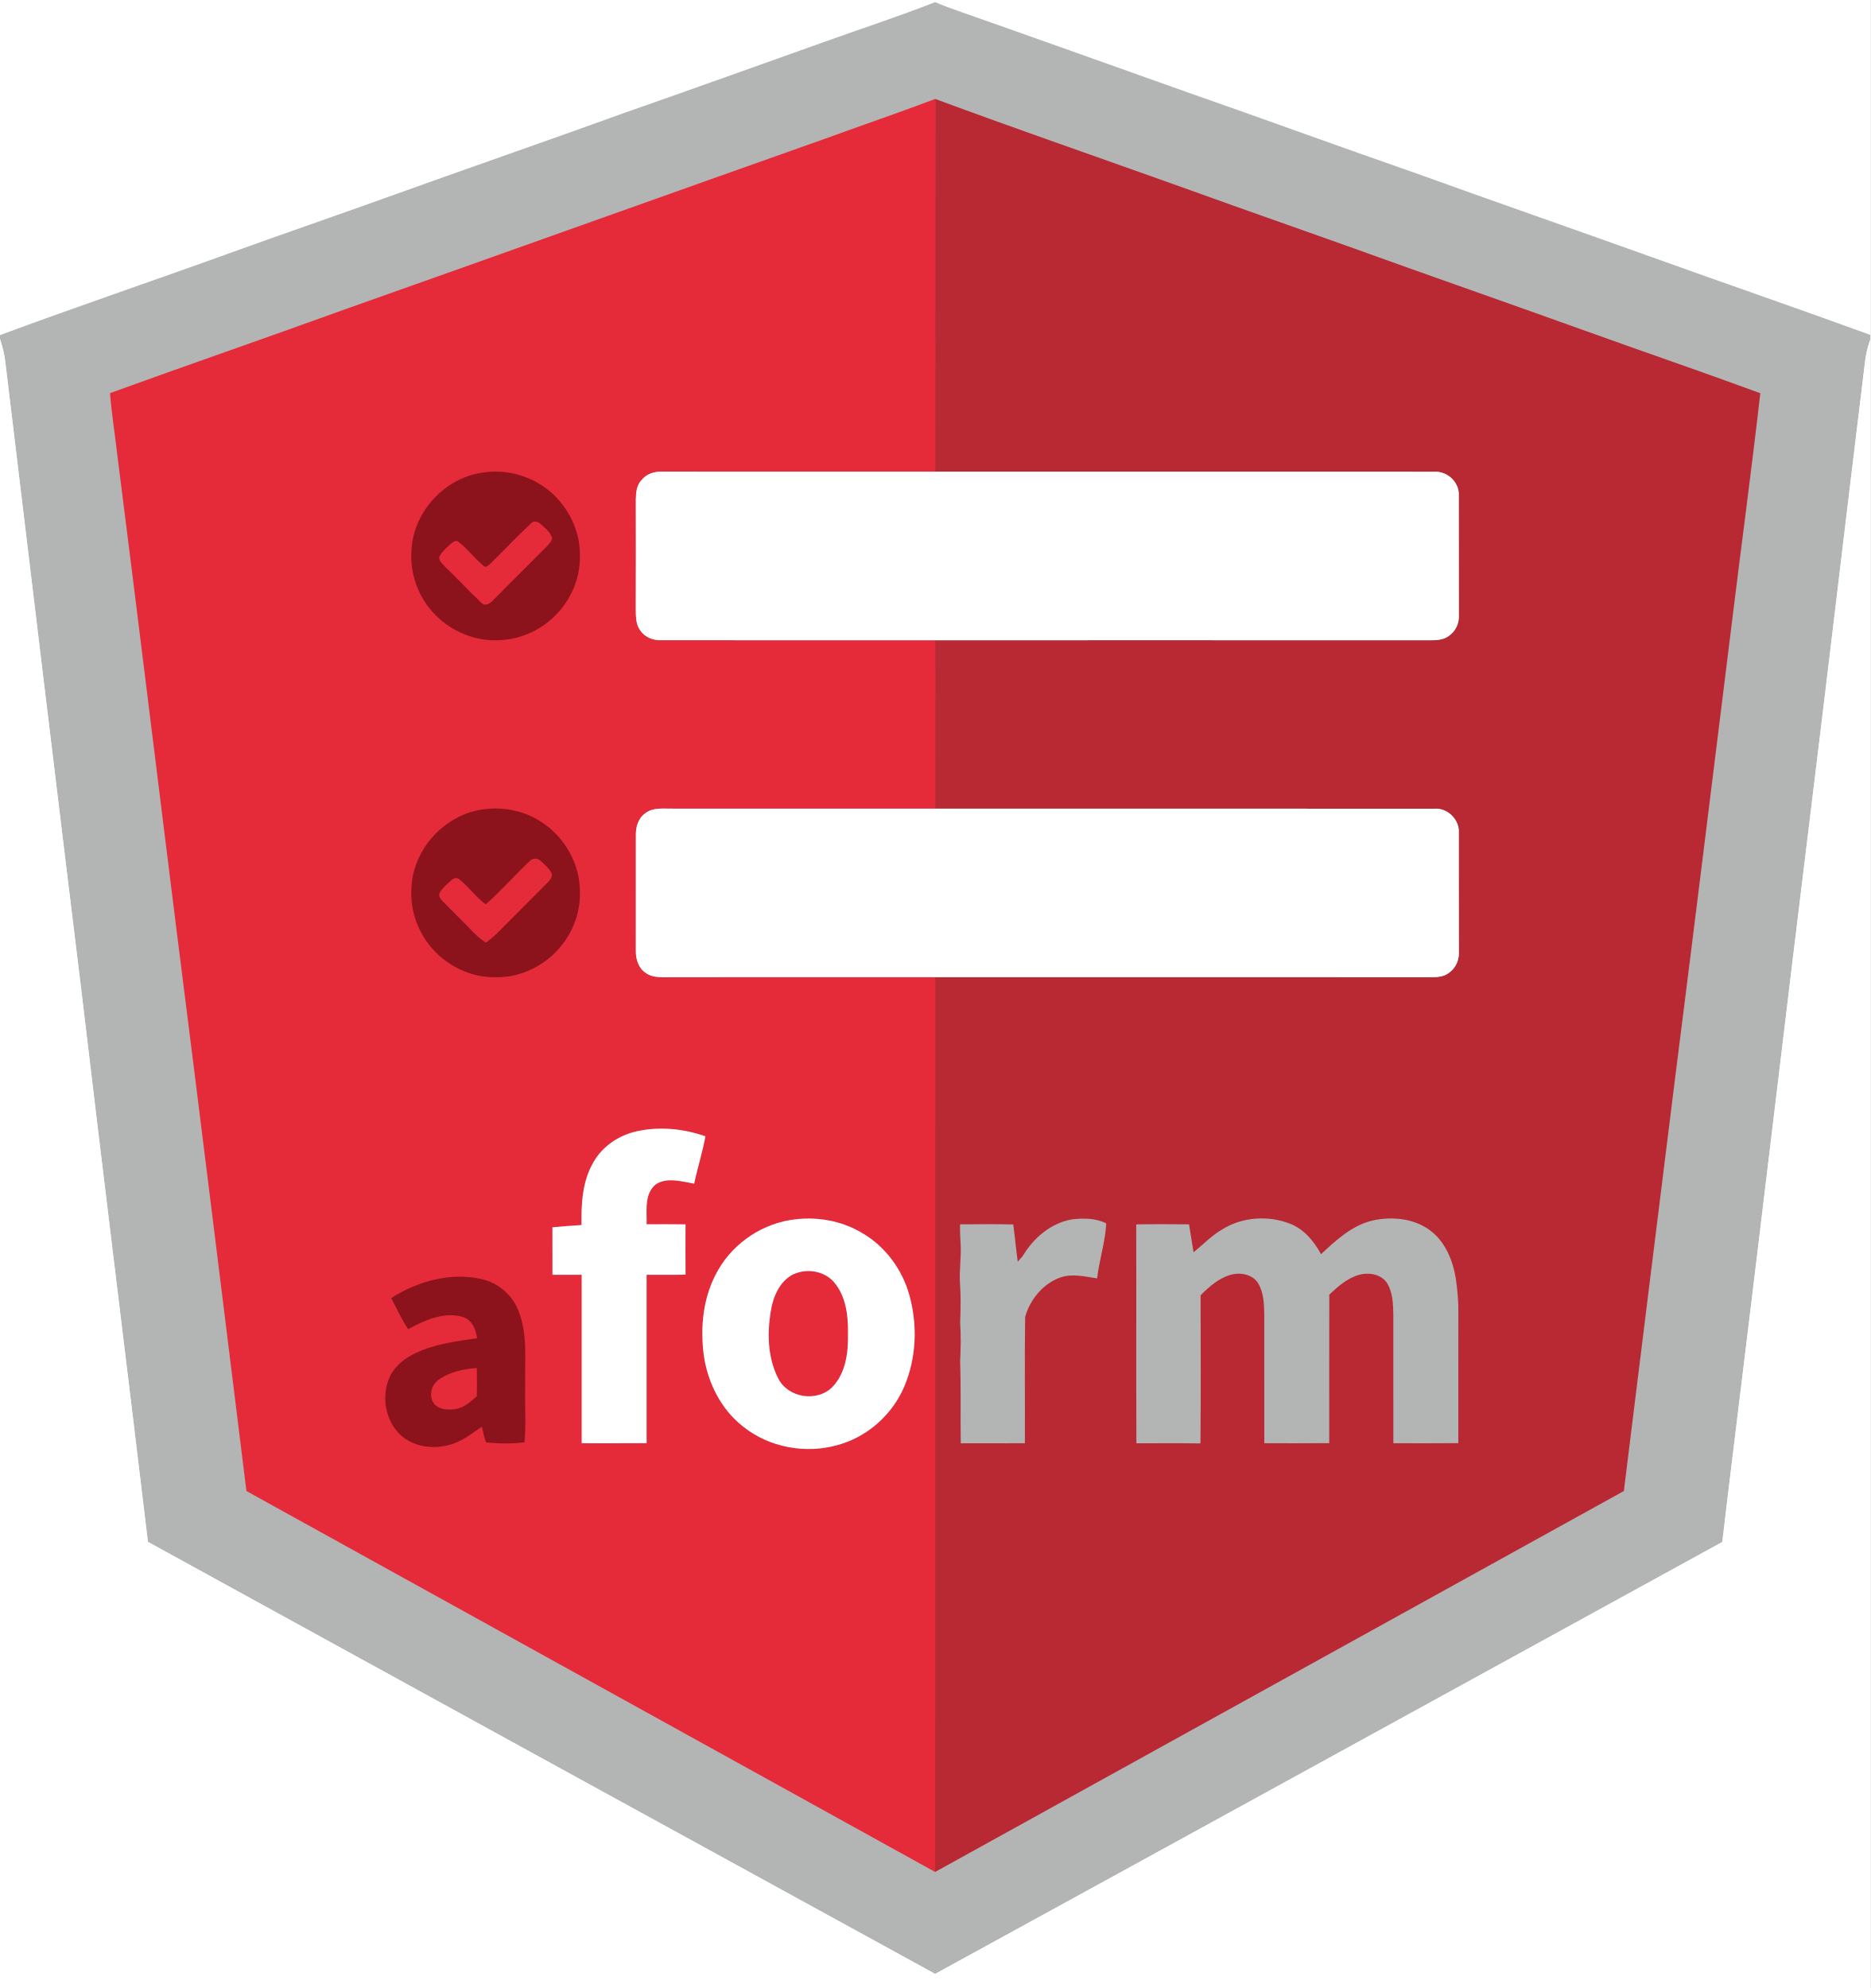
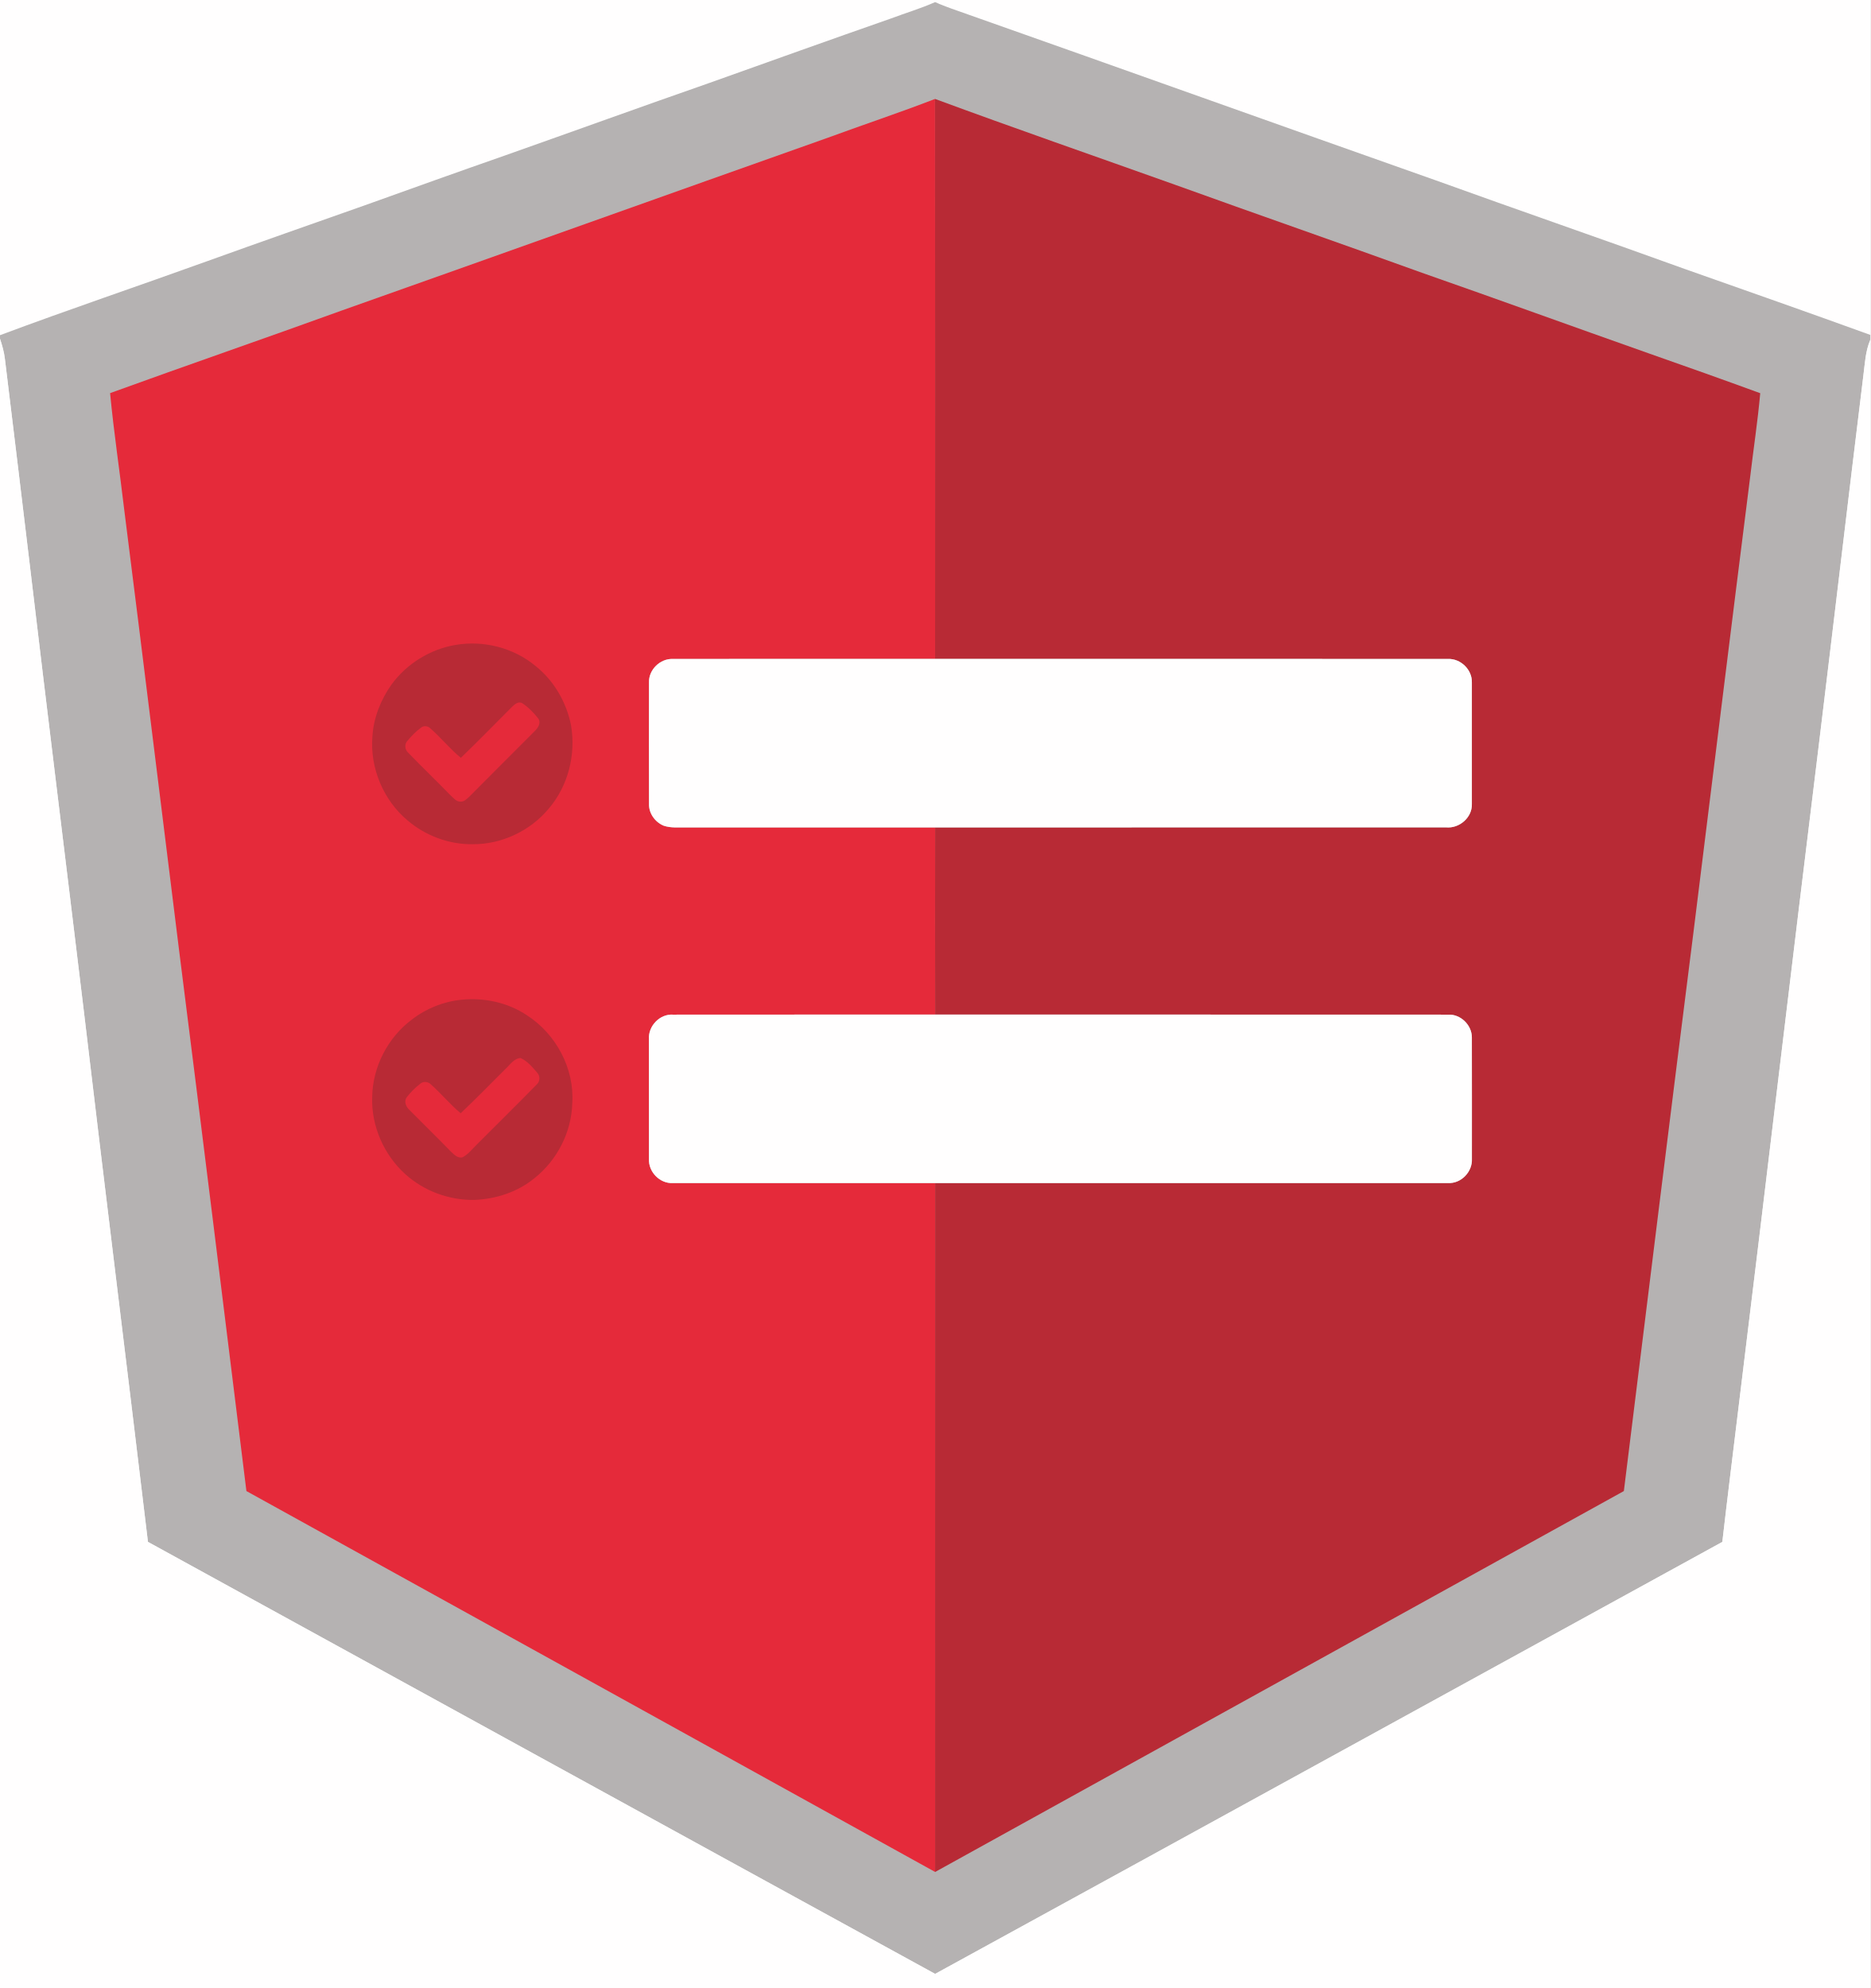
<svg xmlns="http://www.w3.org/2000/svg" width="970pt" height="1031pt" viewBox="0 0 970 1031" version="1.1">
-   <path fill="#ffffff" d=" M 0.00 0.00 L 970.00 0.00 L 970.00 173.69 C 932.32 159.97 894.40 146.91 856.66 133.35 C 815.85 118.73 774.90 104.50 734.12 89.78 C 693.90 75.80 653.92 61.16 613.72 47.13 C 574.85 33.32 536.02 19.40 497.10 5.75 C 493.01 4.35 488.97 2.82 485.00 1.13 C 466.04 8.59 446.63 14.87 427.46 21.77 C 393.12 34.04 358.78 46.31 324.37 58.37 C 283.36 73.19 242.15 87.45 201.12 102.20 C 174.14 111.93 147.00 121.21 120.03 130.97 C 80.08 145.42 39.83 159.04 0.00 173.81 L 0.00 0.00 Z" />
-   <path fill="#b3b4b4" d=" M 427.46 21.77 C 446.63 14.87 466.04 8.59 485.00 1.13 C 488.97 2.82 493.01 4.35 497.10 5.75 C 536.02 19.40 574.85 33.32 613.72 47.13 C 653.92 61.16 693.90 75.80 734.12 89.78 C 774.90 104.50 815.85 118.73 856.66 133.35 C 894.40 146.91 932.32 159.97 970.00 173.69 L 970.00 176.20 C 967.16 183.49 966.96 191.38 965.90 199.03 C 957.31 269.31 949.09 339.64 940.45 409.91 C 926.08 526.94 912.30 644.05 897.88 761.08 C 896.31 773.94 894.75 786.80 893.27 799.67 C 757.18 874.34 621.15 949.13 485.00 1023.69 C 348.85 949.11 212.79 874.36 76.72 799.63 C 65.30 704.07 53.41 608.56 42.11 512.98 C 28.85 404.74 15.85 296.47 2.81 188.20 C 2.36 183.95 1.31 179.80 0.00 175.75 L 0.00 173.81 C 39.83 159.04 80.08 145.42 120.03 130.97 C 147.00 121.21 174.14 111.93 201.12 102.20 C 242.15 87.45 283.36 73.19 324.37 58.37 C 358.78 46.31 393.12 34.04 427.46 21.77 Z" />
-   <path fill="#e52a3a" d=" M 427.94 71.93 C 446.95 64.99 466.12 58.48 485.04 51.32 C 484.97 115.76 485.05 180.20 485.00 244.64 C 437.64 244.63 390.28 244.66 342.93 244.62 C 339.16 244.55 335.26 245.83 332.84 248.85 C 330.18 251.51 329.82 255.45 329.77 259.01 C 329.79 277.69 329.84 296.37 329.75 315.05 C 329.79 319.06 329.57 323.52 332.05 326.93 C 334.46 330.50 338.79 332.19 342.99 332.02 C 390.33 332.04 437.67 332.02 485.01 332.03 C 485.00 361.15 485.04 390.27 485.00 419.39 C 439.65 419.38 394.31 419.42 348.97 419.37 C 344.15 419.48 338.69 418.57 334.62 421.81 C 331.03 424.32 329.72 428.83 329.79 433.02 C 329.78 453.01 329.80 473.00 329.78 492.99 C 329.69 497.24 331.00 501.82 334.64 504.38 C 338.73 507.52 344.15 506.69 348.96 506.78 C 394.31 506.73 439.65 506.77 485.00 506.76 C 485.02 661.45 485.03 816.14 484.99 970.82 C 365.95 904.95 246.87 839.12 127.81 773.27 C 115.83 676.67 103.95 580.04 91.70 483.47 C 81.33 400.63 71.25 317.76 60.72 234.94 C 59.54 224.59 57.86 214.29 57.06 203.89 C 97.26 189.27 137.71 175.37 177.92 160.78 C 261.30 131.27 344.57 101.44 427.94 71.93 Z" />
-   <path fill="#b82934" d=" M 485.04 51.32 C 526.03 66.51 567.35 80.79 608.51 95.49 C 649.25 110.22 690.18 124.38 730.91 139.11 C 768.69 152.45 806.43 165.91 844.16 179.40 C 867.13 187.46 890.10 195.56 912.96 203.93 C 908.41 243.99 902.97 283.95 898.09 323.97 C 888.40 402.00 878.81 480.04 868.91 558.05 C 859.92 629.77 851.10 701.53 842.20 773.26 C 723.13 839.12 604.05 904.96 484.99 970.82 C 485.03 816.14 485.02 661.45 485.00 506.76 C 569.34 506.77 653.68 506.73 738.02 506.78 C 742.76 506.67 748.25 507.53 752.08 504.04 C 755.44 501.46 756.92 497.17 756.63 493.03 C 756.56 472.69 756.63 452.35 756.59 432.02 C 757.07 425.20 750.89 418.97 744.07 419.40 C 657.71 419.38 571.35 419.40 485.00 419.39 C 485.04 390.27 485.00 361.15 485.01 332.03 C 569.34 332.04 653.67 331.99 737.99 332.05 C 742.54 331.92 747.74 332.67 751.58 329.68 C 754.99 327.29 756.86 323.16 756.61 319.03 C 756.57 298.34 756.64 277.64 756.58 256.94 C 756.93 250.13 750.69 244.28 743.95 244.65 C 657.64 244.63 571.32 244.64 485.00 244.64 C 485.05 180.20 484.97 115.76 485.04 51.32 Z" />
-   <path fill="#ffffff" d=" M 0.00 175.75 C 1.31 179.80 2.36 183.95 2.81 188.20 C 15.85 296.47 28.85 404.74 42.11 512.98 C 53.41 608.56 65.30 704.07 76.72 799.63 C 212.79 874.36 348.85 949.11 485.00 1023.69 C 621.15 949.13 757.18 874.34 893.27 799.67 C 894.75 786.80 896.31 773.94 897.88 761.08 C 912.30 644.05 926.08 526.94 940.45 409.91 C 949.09 339.64 957.31 269.31 965.90 199.03 C 966.96 191.38 967.16 183.49 970.00 176.20 L 970.00 1031.00 L 0.00 1031.00 L 0.00 175.75 Z" />
-   <path fill="#8c131c" d=" M 250.19 245.12 C 262.75 243.06 276.16 246.88 285.73 255.29 C 295.07 263.42 300.94 275.62 300.75 288.07 C 301.07 299.81 296.02 311.47 287.59 319.59 C 279.57 327.58 268.27 332.17 256.95 332.05 C 244.72 332.14 232.62 326.65 224.51 317.53 C 216.50 308.81 212.43 296.71 213.44 284.93 C 214.55 265.27 230.72 247.87 250.19 245.12 Z" />
-   <path fill="#ffffff" d=" M 332.84 248.85 C 335.26 245.83 339.16 244.55 342.93 244.62 C 390.28 244.66 437.64 244.63 485.00 244.64 C 571.32 244.64 657.64 244.63 743.95 244.65 C 750.69 244.28 756.93 250.13 756.58 256.94 C 756.64 277.64 756.57 298.34 756.61 319.03 C 756.86 323.16 754.99 327.29 751.58 329.68 C 747.74 332.67 742.54 331.92 737.99 332.05 C 653.67 331.99 569.34 332.04 485.01 332.03 C 437.67 332.02 390.33 332.04 342.99 332.02 C 338.79 332.19 334.46 330.50 332.05 326.93 C 329.57 323.52 329.79 319.06 329.75 315.05 C 329.84 296.37 329.79 277.69 329.77 259.01 C 329.82 255.45 330.18 251.51 332.84 248.85 Z" />
-   <path fill="#e52a3a" d=" M 275.42 271.41 C 276.76 269.91 279.01 270.39 280.30 271.69 C 282.65 273.75 285.34 275.88 286.34 278.96 C 286.18 280.85 284.68 282.20 283.49 283.52 C 274.27 292.62 265.17 301.84 256.02 311.01 C 254.46 312.81 251.60 314.89 249.57 312.51 C 243.20 306.50 237.24 300.06 230.91 293.99 C 229.61 292.52 227.60 291.08 227.82 288.88 C 228.96 286.19 231.38 284.33 233.44 282.35 C 234.65 281.40 236.41 279.59 237.93 281.13 C 242.80 284.89 246.43 290.02 251.26 293.83 C 252.50 294.21 253.41 292.99 254.29 292.34 C 261.38 285.42 268.18 278.17 275.42 271.41 Z" />
-   <path fill="#ffffff" d=" M 334.62 421.81 C 338.69 418.57 344.15 419.48 348.97 419.37 C 394.31 419.42 439.65 419.38 485.00 419.39 C 571.35 419.40 657.71 419.38 744.07 419.40 C 750.89 418.97 757.07 425.20 756.59 432.02 C 756.63 452.35 756.56 472.69 756.63 493.03 C 756.92 497.17 755.44 501.46 752.08 504.04 C 748.25 507.53 742.76 506.67 738.02 506.78 C 653.68 506.73 569.34 506.77 485.00 506.76 C 439.65 506.77 394.31 506.73 348.96 506.78 C 344.15 506.69 338.73 507.52 334.64 504.38 C 331.00 501.82 329.69 497.24 329.78 492.99 C 329.80 473.00 329.78 453.01 329.79 433.02 C 329.72 428.83 331.03 424.32 334.62 421.81 Z" />
-   <path fill="#8c131c" d=" M 249.16 419.96 C 259.96 418.09 271.49 420.15 280.67 426.23 C 292.96 434.09 301.04 448.36 300.75 463.02 C 300.95 472.38 297.75 481.69 292.16 489.15 C 284.10 500.10 270.69 507.10 257.03 506.81 C 245.50 507.04 234.13 502.06 226.04 493.93 C 217.19 485.13 212.41 472.45 213.42 459.99 C 214.38 440.56 230.04 423.25 249.16 419.96 Z" />
-   <path fill="#e52a3a" d=" M 274.73 446.56 C 276.16 444.93 278.91 444.88 280.39 446.48 C 282.55 448.41 284.85 450.38 286.16 453.02 C 286.76 454.98 284.96 456.54 283.84 457.90 C 275.84 465.89 267.86 473.90 259.87 481.91 C 257.47 484.47 254.87 486.84 252.00 488.87 C 249.89 487.41 247.83 485.87 246.06 484.01 C 240.78 478.58 235.37 473.27 230.03 467.90 C 228.87 466.60 227.13 464.93 228.02 463.02 C 229.64 460.35 232.00 458.20 234.42 456.26 C 235.62 455.13 237.51 455.04 238.61 456.37 C 243.38 460.22 246.93 465.41 251.93 469.00 C 259.94 461.97 266.98 453.88 274.73 446.56 Z" />
-   <path fill="#ffffff" d=" M 330.11 586.72 C 341.96 584.06 354.47 585.29 365.88 589.30 C 364.38 597.59 361.78 605.62 360.03 613.86 C 353.61 612.80 346.10 610.38 340.17 614.19 C 334.02 619.19 335.55 627.92 335.37 634.90 C 342.10 634.90 348.82 634.85 355.55 634.94 C 355.52 643.65 355.50 652.36 355.56 661.07 C 348.82 661.20 342.09 661.10 335.36 661.14 C 335.37 690.24 335.35 719.35 335.37 748.45 C 324.13 748.55 312.90 748.48 301.67 748.49 C 301.67 719.37 301.66 690.26 301.67 661.14 C 296.62 661.13 291.57 661.13 286.52 661.13 C 286.50 652.91 286.52 644.69 286.50 636.48 C 291.53 636.06 296.55 635.59 301.59 635.30 C 301.38 624.26 302.03 612.61 307.71 602.83 C 312.38 594.51 320.89 588.79 330.11 586.72 Z" />
-   <path fill="#ffffff" d=" M 409.56 632.76 C 422.47 630.57 436.20 632.75 447.43 639.61 C 459.26 646.58 467.92 658.37 471.61 671.55 C 475.97 687.05 475.34 704.13 469.03 719.01 C 462.89 733.53 450.03 745.09 434.80 749.32 C 418.05 754.21 398.92 750.76 385.28 739.75 C 373.87 730.84 367.04 717.02 365.00 702.85 C 363.17 688.79 364.50 673.94 371.07 661.20 C 378.47 646.35 393.22 635.54 409.56 632.76 Z" />
-   <path fill="#b3b4b4" d=" M 530.73 650.91 C 536.25 641.81 545.22 634.23 555.92 632.39 C 561.86 631.70 568.28 631.67 573.74 634.48 C 573.26 644.10 570.09 653.40 569.02 662.98 C 562.72 662.07 556.12 660.33 549.89 662.54 C 540.92 665.70 534.23 673.98 531.68 682.95 C 531.37 704.78 531.65 726.64 531.55 748.49 C 520.46 748.50 509.37 748.47 498.29 748.50 C 498.03 734.33 498.46 720.16 497.96 705.99 C 498.32 699.32 498.39 692.64 497.98 685.97 C 498.20 679.33 498.39 672.68 497.92 666.05 C 497.37 659.02 498.65 652.01 498.21 644.99 C 497.99 641.64 497.85 638.30 497.94 634.95 C 507.13 634.89 516.33 634.79 525.52 635.01 C 526.39 641.45 526.94 647.92 527.86 654.36 C 528.72 653.12 529.96 652.21 530.73 650.91 Z" />
-   <path fill="#b3b4b4" d=" M 633.72 637.70 C 644.18 631.06 657.86 630.15 669.29 634.72 C 676.47 637.59 681.54 643.81 685.14 650.44 C 692.95 643.14 701.23 635.47 711.95 632.95 C 722.24 630.70 733.96 631.90 742.41 638.63 C 749.83 644.57 753.55 653.93 755.05 663.08 C 755.88 669.02 756.47 675.01 756.37 681.02 C 756.32 703.49 756.36 725.96 756.35 748.44 C 745.12 748.55 733.88 748.48 722.65 748.48 C 722.63 726.32 722.66 704.17 722.64 682.02 C 722.54 676.46 722.42 670.51 719.49 665.60 C 716.53 660.81 710.11 659.76 705.02 661.11 C 698.86 662.78 693.95 667.13 689.42 671.41 C 689.35 697.09 689.41 722.76 689.39 748.44 C 678.17 748.54 666.94 748.48 655.72 748.48 C 655.69 726.33 655.74 704.18 655.70 682.03 C 655.60 676.41 655.49 670.39 652.48 665.45 C 649.51 660.78 643.19 659.74 638.18 661.15 C 632.02 662.93 627.10 667.32 622.67 671.77 C 622.72 697.37 622.86 722.97 622.60 748.57 C 611.53 748.41 600.45 748.50 589.38 748.52 C 589.22 710.67 589.39 672.82 589.29 634.98 C 598.42 634.83 607.56 634.87 616.69 634.95 C 617.49 639.77 618.20 644.61 619.03 649.43 C 623.91 645.50 628.26 640.87 633.72 637.70 Z" />
-   <path fill="#e52a3a" d=" M 414.55 659.80 C 420.99 658.11 428.41 659.96 432.73 665.18 C 438.69 672.30 439.88 682.06 439.79 691.03 C 440.01 700.94 438.84 712.07 431.53 719.50 C 423.57 727.20 408.87 724.98 403.75 715.08 C 397.84 703.79 397.79 690.23 400.16 677.96 C 401.72 670.17 406.21 661.76 414.55 659.80 Z" />
-   <path fill="#8c131c" d=" M 202.87 673.21 C 216.56 664.46 233.66 659.67 249.78 663.36 C 258.23 665.19 265.42 671.32 268.70 679.31 C 273.92 691.86 272.03 705.76 272.39 718.99 C 272.11 728.65 272.95 738.38 272.01 748.00 C 265.46 748.81 258.72 748.69 252.16 748.10 C 251.07 745.46 250.55 742.64 249.92 739.88 C 244.39 743.65 239.00 748.02 232.31 749.50 C 223.98 751.66 214.24 750.21 207.78 744.23 C 199.57 736.59 197.54 723.41 202.45 713.44 C 205.18 707.99 210.28 704.19 215.68 701.67 C 225.63 696.97 236.67 695.56 247.44 694.02 C 246.83 689.49 244.81 684.39 240.00 682.97 C 230.11 680.12 220.25 684.73 211.67 689.30 C 208.25 684.21 205.78 678.59 202.87 673.21 Z" />
-   <path fill="#e52a3a" d=" M 227.57 715.49 C 233.27 711.40 240.44 710.00 247.30 709.46 C 247.41 714.34 247.38 719.23 247.30 724.12 C 244.01 727.05 240.47 730.18 235.94 730.82 C 232.19 731.29 227.62 731.07 225.06 727.89 C 222.20 723.99 223.70 718.14 227.57 715.49 Z" />
+   <path fill="#fffefe" d=" M 0.00 0.00 L 970.00 0.00 L 970.00 173.70 C 938.18 162.14 906.23 150.97 874.31 139.69 C 831.14 124.09 787.74 109.10 744.56 93.51 C 663.73 64.98 583.03 36.09 502.19 7.56 C 496.44 5.46 490.58 3.65 485.00 1.10 C 477.64 4.38 469.91 6.67 462.38 9.50 C 430.89 20.51 399.49 31.75 368.08 42.97 C 332.59 55.35 297.26 68.15 261.82 80.67 C 237.38 89.20 213.02 97.95 188.66 106.68 C 161.58 116.25 134.46 125.73 107.44 135.47 C 71.67 148.38 35.61 160.53 0.00 173.85 L 0.00 0.00 Z" />
+   <path fill="#b5b2b2" d=" M 462.38 9.50 C 469.91 6.67 477.64 4.38 485.00 1.10 C 490.58 3.65 496.44 5.46 502.19 7.56 C 583.03 36.09 663.73 64.98 744.56 93.51 C 787.74 109.10 831.14 124.09 874.31 139.69 C 906.23 150.97 938.18 162.14 970.00 173.70 L 970.00 176.26 C 967.47 182.13 967.23 188.58 966.41 194.82 C 958.59 258.49 951.13 322.20 943.37 385.88 C 929.27 500.25 915.83 614.71 901.77 729.09 C 898.92 752.61 895.98 776.12 893.27 799.65 C 757.18 874.33 621.15 949.12 485.00 1023.68 C 348.85 949.11 212.81 874.34 76.73 799.64 C 65.76 707.75 54.31 615.92 43.44 524.02 C 34.09 446.40 24.43 368.82 15.24 291.18 C 11.04 256.14 6.81 221.10 2.53 186.06 C 2.11 182.51 1.12 179.06 0.00 175.68 L 0.00 173.85 C 35.61 160.53 71.67 148.38 107.44 135.47 C 134.46 125.73 161.58 116.25 188.66 106.68 C 213.02 97.95 237.38 89.20 261.82 80.67 C 297.26 68.15 332.59 55.35 368.08 42.97 C 399.49 31.75 430.89 20.51 462.38 9.50 Z" />
+   <path fill="#e52a3a" d=" M 429.38 71.42 C 447.87 64.62 466.58 58.42 484.95 51.31 C 485.06 148.11 484.98 244.92 484.98 341.72 C 439.63 341.73 394.28 341.69 348.94 341.74 C 342.35 341.50 336.36 347.34 336.60 353.95 C 336.58 374.97 336.56 395.99 336.61 417.00 C 336.47 421.87 339.80 426.40 344.22 428.22 C 348.01 429.49 352.07 429.06 356.00 429.12 C 399.01 429.09 442.01 429.12 485.01 429.11 C 484.99 461.47 484.92 493.82 485.02 526.18 C 439.68 526.20 394.33 526.15 348.98 526.21 C 342.13 525.76 336.08 532.21 336.57 538.96 C 336.60 559.66 336.58 580.37 336.59 601.07 C 336.23 607.76 342.22 613.91 348.94 613.55 C 394.30 613.56 439.66 613.55 485.02 613.55 C 484.95 732.64 485.02 851.73 485.00 970.82 C 365.95 904.95 246.89 839.09 127.80 773.28 C 116.21 679.68 104.70 586.06 92.84 492.49 C 83.38 416.66 74.11 340.80 64.51 264.99 C 62.12 244.61 59.04 224.30 57.10 203.88 C 97.24 189.30 137.62 175.40 177.77 160.85 C 261.68 131.14 345.48 101.14 429.38 71.42 Z" />
+   <path fill="#b82a35" d=" M 484.95 51.31 C 526.20 66.55 567.77 80.95 609.19 95.73 C 651.87 111.14 694.74 126.01 737.42 141.44 C 776.65 155.17 815.73 169.36 854.93 183.20 C 874.30 189.99 893.65 196.87 912.93 203.92 C 911.61 218.62 909.36 233.23 907.64 247.89 C 897.70 326.43 888.07 405.01 878.29 483.57 C 866.05 580.12 854.17 676.71 842.20 773.28 C 723.11 839.10 604.06 904.96 485.00 970.82 C 485.02 851.73 484.95 732.64 485.02 613.55 C 573.68 613.54 662.34 613.57 750.99 613.54 C 757.80 613.92 763.76 607.71 763.39 600.95 C 763.38 579.97 763.43 558.99 763.37 538.01 C 763.38 531.60 757.52 525.86 751.07 526.21 C 662.39 526.15 573.71 526.20 485.02 526.18 C 484.92 493.82 484.99 461.47 485.01 429.11 C 573.35 429.09 661.68 429.12 750.01 429.09 C 756.84 429.73 763.57 424.03 763.37 417.03 C 763.41 396.01 763.40 374.97 763.37 353.95 C 763.60 347.33 757.58 341.48 750.99 341.74 C 662.32 341.69 573.65 341.74 484.98 341.72 C 484.98 244.92 485.06 148.11 484.95 51.31 Z" />
+   <path fill="#fffefe" d=" M 0.00 175.68 C 1.12 179.06 2.11 182.51 2.53 186.06 C 6.81 221.10 11.04 256.14 15.24 291.18 C 24.43 368.82 34.09 446.40 43.44 524.02 C 54.31 615.92 65.76 707.75 76.73 799.64 C 212.81 874.34 348.85 949.11 485.00 1023.68 C 621.15 949.12 757.18 874.33 893.27 799.65 C 895.98 776.12 898.92 752.61 901.77 729.09 C 915.83 614.71 929.27 500.25 943.37 385.88 C 951.13 322.20 958.59 258.49 966.41 194.82 C 967.23 188.58 967.47 182.13 970.00 176.26 L 970.00 1031.00 L 0.00 1031.00 L 0.00 175.68 Z" />
+   <path fill="#b82a35" d=" M 236.36 334.45 C 250.85 331.98 266.37 335.95 277.71 345.36 C 287.28 352.95 293.75 364.13 296.14 376.06 C 298.80 391.31 294.64 407.74 284.47 419.51 C 274.86 431.00 260.04 437.95 245.04 437.82 C 232.84 437.97 220.70 433.42 211.43 425.53 C 198.84 415.03 191.82 398.28 193.15 381.94 C 193.73 372.24 197.46 362.93 203.03 355.03 C 210.93 344.21 223.12 336.64 236.36 334.45 Z" />
+   <path fill="#fffefe" d=" M 336.60 353.95 C 336.36 347.34 342.35 341.50 348.94 341.74 C 394.28 341.69 439.63 341.73 484.98 341.72 C 573.65 341.74 662.32 341.69 750.99 341.74 C 757.58 341.48 763.60 347.33 763.37 353.95 C 763.40 374.97 763.41 396.01 763.37 417.03 C 763.57 424.03 756.84 429.73 750.01 429.09 C 661.68 429.12 573.35 429.09 485.01 429.11 C 442.01 429.12 399.01 429.09 356.00 429.12 C 352.07 429.06 348.01 429.49 344.22 428.22 C 339.80 426.40 336.47 421.87 336.61 417.00 C 336.56 395.99 336.58 374.97 336.60 353.95 Z" />
+   <path fill="#e52a3a" d=" M 265.54 366.59 C 266.96 365.20 269.05 363.42 271.08 364.83 C 274.22 366.96 276.94 369.75 279.25 372.75 C 280.73 375.05 278.94 377.61 277.27 379.22 C 265.94 390.58 254.56 401.90 243.26 413.30 C 242.01 414.38 240.72 415.82 238.92 415.73 C 236.61 415.87 235.15 413.73 233.58 412.39 C 226.38 404.95 218.87 397.81 211.69 390.34 C 209.99 388.84 209.66 385.97 211.25 384.27 C 213.36 381.72 215.69 379.30 218.38 377.36 C 219.79 376.22 221.95 376.44 223.19 377.73 C 228.72 382.56 233.33 388.36 239.01 393.02 C 248.02 384.38 256.71 375.41 265.54 366.59 Z" />
+   <path fill="#b82a35" d=" M 239.41 518.47 C 251.24 517.28 263.49 519.94 273.40 526.61 C 288.37 536.29 297.97 554.14 296.81 572.06 C 296.43 587.16 288.92 601.78 277.08 611.11 C 268.39 618.22 257.20 621.83 246.06 622.29 C 232.97 622.51 219.82 617.69 210.13 608.86 C 199.07 598.84 192.53 583.92 193.03 568.98 C 193.25 553.33 201.13 538.04 213.68 528.70 C 221.08 522.99 230.10 519.37 239.41 518.47 Z" />
+   <path fill="#fffefe" d=" M 336.57 538.96 C 336.08 532.21 342.13 525.76 348.98 526.21 C 394.33 526.15 439.68 526.20 485.02 526.18 C 573.71 526.20 662.39 526.15 751.07 526.21 C 757.52 525.86 763.38 531.60 763.37 538.01 C 763.43 558.99 763.38 579.97 763.39 600.95 C 763.76 607.71 757.80 613.92 750.99 613.54 C 662.34 613.57 573.68 613.54 485.02 613.55 C 439.66 613.55 394.30 613.56 348.94 613.55 C 342.22 613.91 336.23 607.76 336.59 601.07 C 336.58 580.37 336.60 559.66 336.57 538.96 Z" />
+   <path fill="#e52a3a" d=" M 262.25 554.27 C 264.58 552.17 266.58 548.85 270.03 548.71 C 273.58 550.32 276.17 553.46 278.66 556.37 C 280.20 558.05 280.12 560.86 278.40 562.39 C 268.20 572.85 257.74 583.04 247.45 593.42 C 245.04 595.72 242.99 598.54 239.99 600.13 C 237.47 600.96 235.46 598.71 233.80 597.18 C 226.74 589.89 219.45 582.85 212.34 575.63 C 210.55 574.02 209.36 571.15 210.97 569.02 C 212.99 566.39 215.39 564.04 218.00 562.01 C 219.61 560.63 222.12 560.95 223.54 562.44 C 228.89 567.17 233.42 572.77 238.93 577.34 C 246.90 569.85 254.47 561.95 262.25 554.27 Z" />
</svg>
